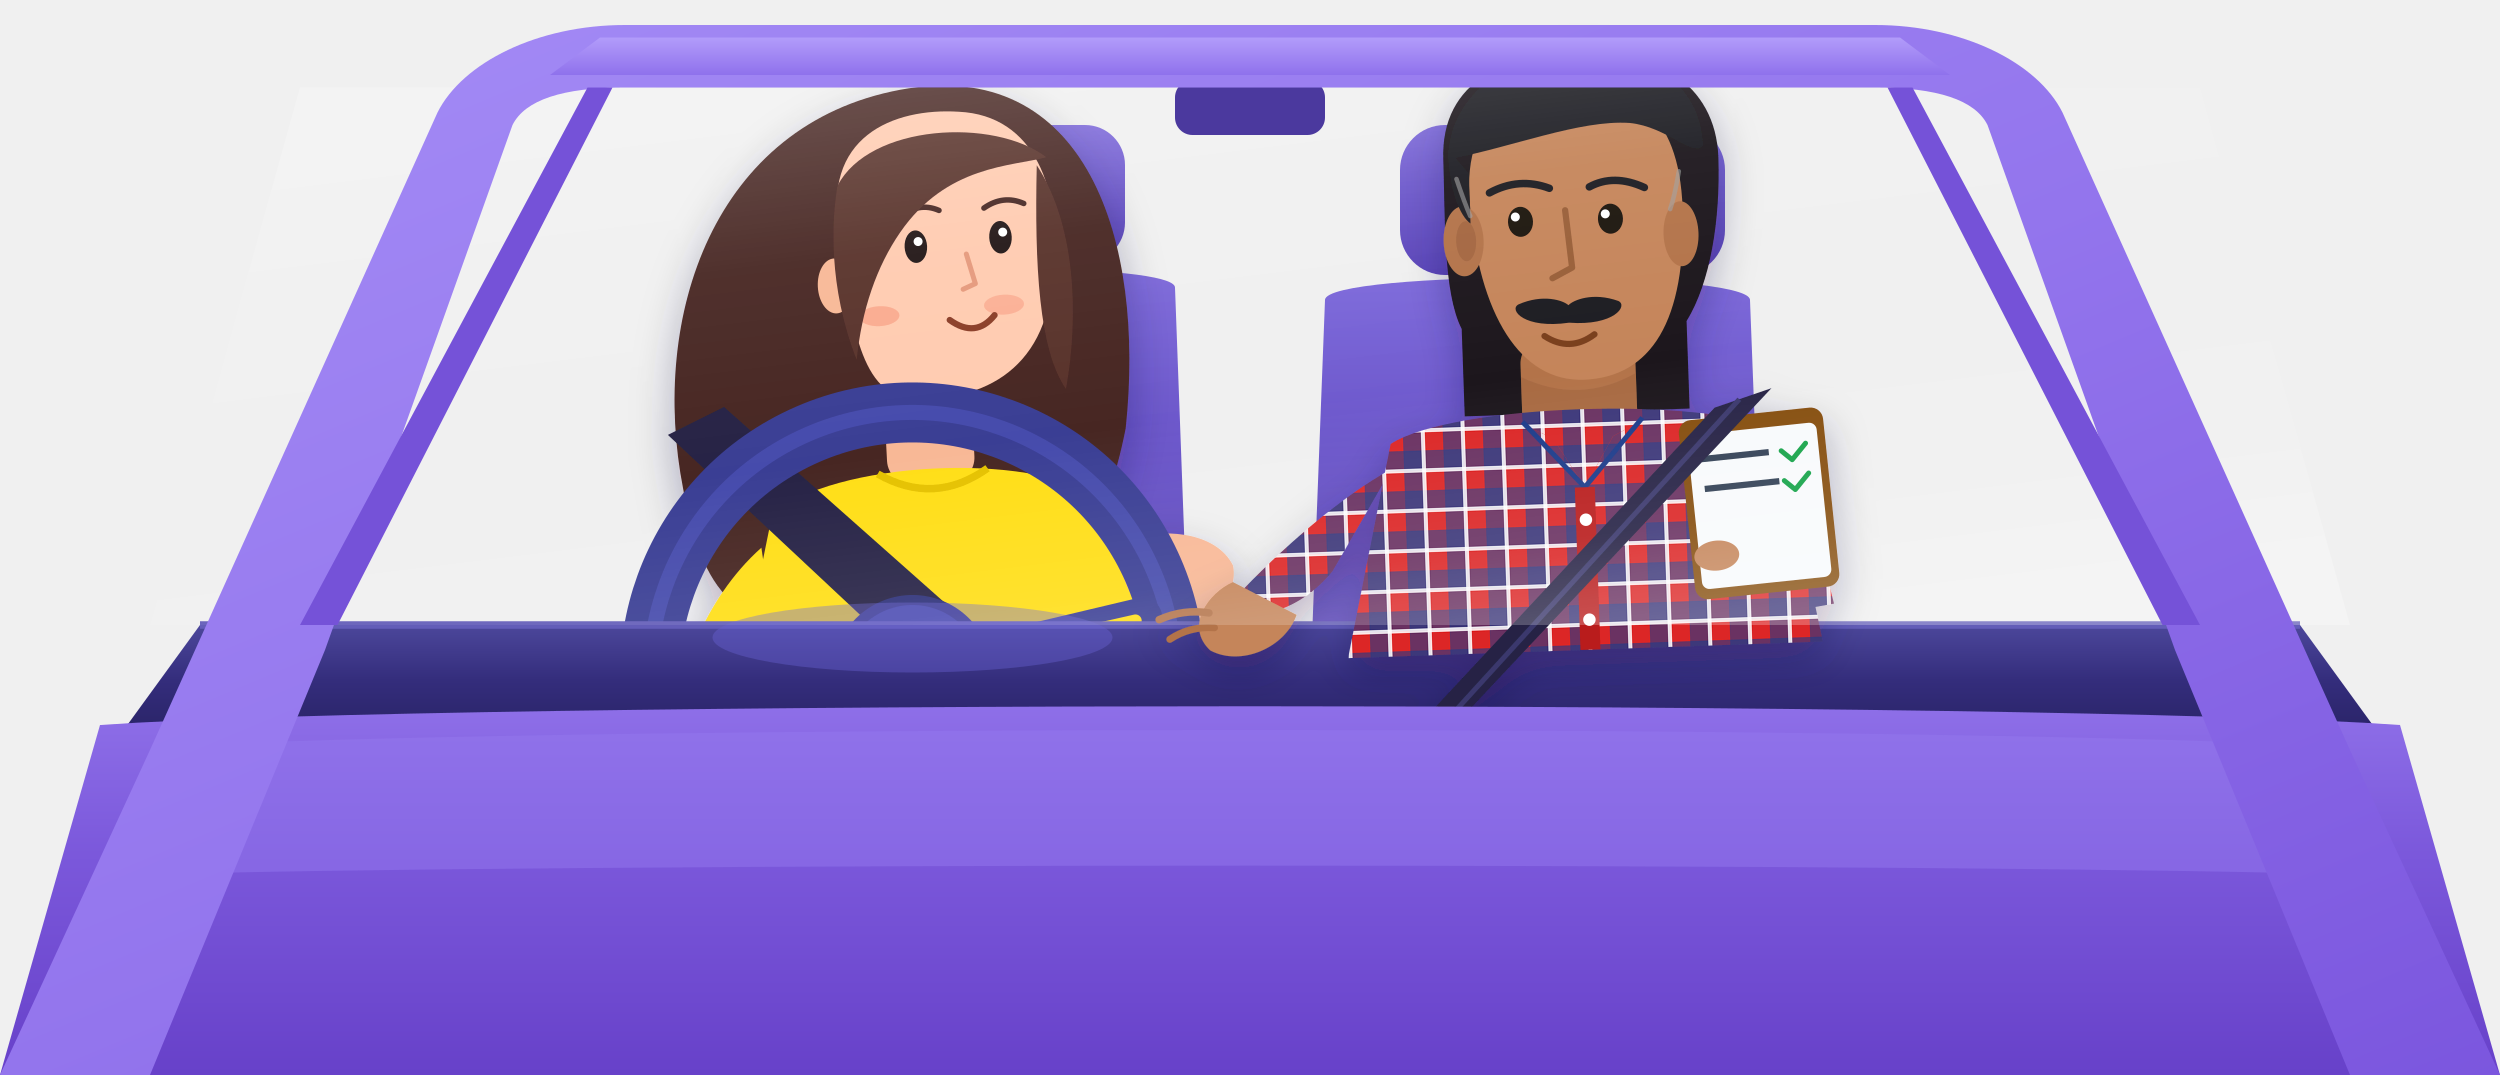
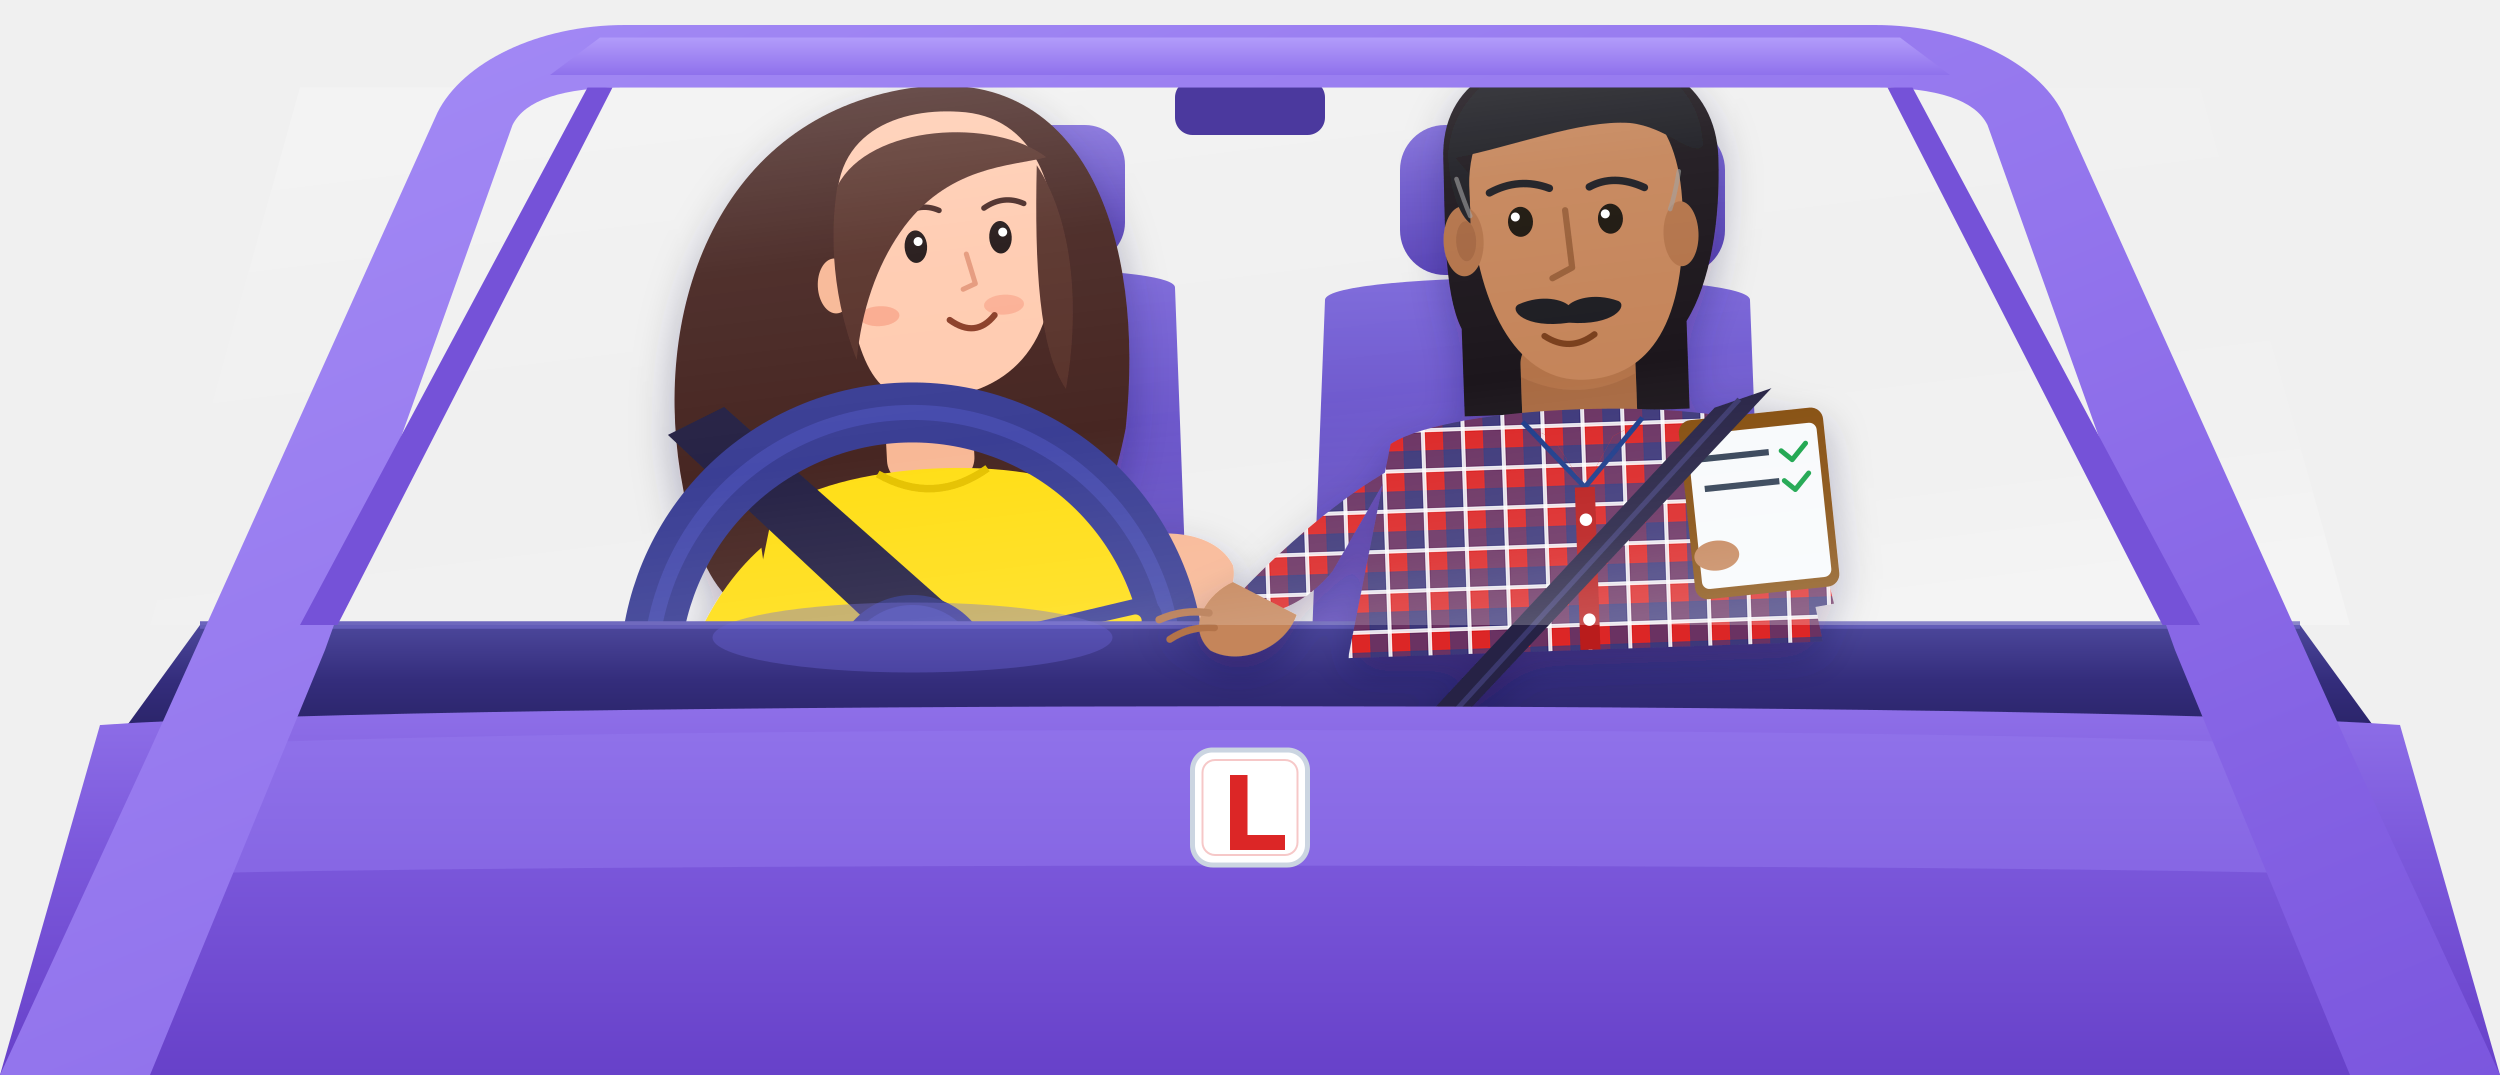
<svg xmlns="http://www.w3.org/2000/svg" viewBox="0 190 1000 430" width="1000" height="430" fill="none">
  <defs>
    <linearGradient id="c2Pillar" x1="0%" y1="0%" x2="100%" y2="100%">
      <stop offset="0%" stop-color="#A58DF6" />
      <stop offset="50%" stop-color="#9375ED" />
      <stop offset="100%" stop-color="#7B56DE" />
    </linearGradient>
    <linearGradient id="c2Roof" x1="0%" y1="0%" x2="0%" y2="100%">
      <stop offset="0%" stop-color="#B29CFA" />
      <stop offset="100%" stop-color="#8F71EC" />
    </linearGradient>
    <linearGradient id="c2Hood" x1="0%" y1="0%" x2="0%" y2="100%">
      <stop offset="0%" stop-color="#8E6FE8" />
      <stop offset="40%" stop-color="#7B58DB" />
      <stop offset="100%" stop-color="#6741C9" />
    </linearGradient>
    <linearGradient id="c2Dash" x1="0%" y1="0%" x2="0%" y2="100%">
      <stop offset="0%" stop-color="#4C479B" />
      <stop offset="40%" stop-color="#342D7C" />
      <stop offset="100%" stop-color="#241E5C" />
    </linearGradient>
    <linearGradient id="c2Seat" x1="0%" y1="0%" x2="0%" y2="100%">
      <stop offset="0%" stop-color="#7C68DA" />
      <stop offset="100%" stop-color="#5842B8" />
    </linearGradient>
    <linearGradient id="c2HudGlass" x1="0%" y1="0%" x2="100%" y2="100%">
      <stop offset="0%" stop-color="#FFFFFF" stop-opacity="0.85" />
      <stop offset="40%" stop-color="#EAE6FF" stop-opacity="0.70" />
      <stop offset="100%" stop-color="#D6CEF8" stop-opacity="0.55" />
    </linearGradient>
    <linearGradient id="c2WindshieldSheen" x1="20%" y1="0%" x2="70%" y2="100%">
      <stop offset="0%" stop-color="#FFFFFF" stop-opacity="0.22" />
      <stop offset="30%" stop-color="#FFFFFF" stop-opacity="0.05" />
      <stop offset="60%" stop-color="#FFFFFF" stop-opacity="0" />
      <stop offset="85%" stop-color="#FFFFFF" stop-opacity="0.10" />
      <stop offset="100%" stop-color="#FFFFFF" stop-opacity="0.25" />
    </linearGradient>
    <filter id="c2DriverShadow" x="-10%" y="-10%" width="120%" height="120%">
      <feDropShadow dx="0" dy="6" stdDeviation="8" flood-color="#1A1344" flood-opacity="0.3" />
    </filter>
    <filter id="c2HudShadow" x="-20%" y="-20%" width="140%" height="140%">
      <feDropShadow dx="0" dy="8" stdDeviation="12" flood-color="#201850" flood-opacity="0.25" />
    </filter>
    <pattern id="checkShirt" width="16" height="16" patternUnits="userSpaceOnUse">
      <rect width="16" height="16" fill="#DC2626" />
      <rect x="0" y="0" width="8" height="16" fill="#1E3A8A" opacity="0.6" />
      <rect x="0" y="0" width="16" height="8" fill="#1E3A8A" opacity="0.6" />
      <line x1="8" y1="0" x2="8" y2="16" stroke="#FFFFFF" stroke-width="1.6" opacity="0.85" />
      <line x1="0" y1="8" x2="16" y2="8" stroke="#FFFFFF" stroke-width="1.6" opacity="0.85" />
    </pattern>
  </defs>
  <g fill="url(#c2Seat)">
    <rect x="365" y="240" width="85" height="55" rx="16" />
    <rect x="395" y="290" width="25" height="20" fill="#4B399E" />
    <path d="M345 305 C345 295 470 295 470 305 L475 440 L340 440 Z" />
    <rect x="560" y="240" width="130" height="60" rx="18" />
    <rect x="612" y="295" width="26" height="20" fill="#4B399E" />
    <path d="M530 310 C530 298 700 298 700 310 L705 440 L525 440 Z" />
  </g>
  <g id="driver-turning" filter="url(#c2DriverShadow)" transform="rotate(-3 380 320)">
    <path d="M270 380 C260 310 290 235 365 225 C440 215 460 290 448 365 C438 405 418 435 402 435 C368 435 358 405 325 425 C295 445 275 425 270 380 Z" fill="#472621" />
    <rect x="352" y="338" width="35" height="45" rx="10" fill="#F8B896" />
    <ellipse cx="335" cy="302" rx="7" ry="11" fill="#F8B896" />
    <path d="M338 282 C332 242 362 232 388 235 C418 238 428 268 422 302 C418 342 388 352 362 348 C342 346 340 312 338 282 Z" fill="#FFCBB0" />
    <ellipse cx="352" cy="315" rx="8" ry="4" fill="#F79679" opacity="0.6" />
    <ellipse cx="402" cy="313" rx="8" ry="4" fill="#F79679" opacity="0.5" />
    <ellipse cx="368" cy="288" rx="4.5" ry="6.5" fill="#201515" />
    <circle cx="369" cy="286" r="1.8" fill="#FFFFFF" />
    <ellipse cx="402" cy="286" rx="4.5" ry="6.5" fill="#201515" />
    <circle cx="403" cy="284" r="1.8" fill="#FFFFFF" />
    <path d="M362 276 Q 370 270 378 274" stroke="#472621" stroke-width="2.2" stroke-linecap="round" fill="none" />
    <path d="M396 274 Q 404 269 412 273" stroke="#472621" stroke-width="2.2" stroke-linecap="round" fill="none" />
    <path d="M388 292 L 391 304 L 386 306" stroke="#E5997B" stroke-width="2" stroke-linecap="round" stroke-linejoin="round" fill="none" />
    <path d="M380 318 Q 390 326 398 317" stroke="#8A3D28" stroke-width="2.5" stroke-linecap="round" fill="none" />
    <path d="M338 262 C352 238 402 238 422 255 C408 258 382 256 362 282 C352 295 345 312 342 332 C332 302 335 275 338 262 Z" fill="#58312B" />
    <path d="M418 258 C432 282 432 318 425 348 C415 332 415 298 418 258 Z" fill="#58312B" />
    <path d="M305 392 C330 372 410 372 435 392 L 452 450 L 290 450 Z" fill="#FFDE17" />
    <path d="M348 378 Q 370 392 392 378" stroke="#E5C200" stroke-width="3" fill="none" />
    <polygon points="265,358 288,348 422 480 392,490" fill="#252445" />
    <path d="M300 405 C275 425 265 455 255 480 C265 490 290 480 305 460 Z" fill="#FFDE17" />
    <path d="M255 470 C250 478 254 495 268 502 C282 506 302 495 304 480 C300 468 275 462 255 470 Z" fill="#F8B896" />
    <path d="M420 405 C435 410 455 418 468 435 C458 445 438 442 422 428 Z" fill="#FFDE17" />
    <path d="M445 410 C440 418 446 438 458 444 C475 448 490 435 488 422 C482 408 460 405 445 410 Z" fill="#F8B896" />
  </g>
  <g id="steering-wheel-turning" transform="rotate(-25 365 460)">
    <circle cx="365" cy="460" r="105" stroke="#3A3E94" stroke-width="24" fill="none" />
    <circle cx="365" cy="460" r="105" stroke="#4F54BD" stroke-width="6" fill="none" opacity="0.6" />
    <circle cx="365" cy="460" r="32" fill="#2E317A" />
    <circle cx="365" cy="460" r="28" fill="#3D429F" />
    <path d="M272 478 L 335 465" stroke="#3A3E94" stroke-width="16" stroke-linecap="round" />
    <path d="M275 478 L 335 465" stroke="#FFDE17" stroke-width="5" stroke-linecap="round" />
    <path d="M458 478 L 395 465" stroke="#3A3E94" stroke-width="16" stroke-linecap="round" />
    <path d="M455 478 L 395 465" stroke="#FFDE17" stroke-width="5" stroke-linecap="round" />
    <path d="M365 492 L 365 565" stroke="#3A3E94" stroke-width="18" stroke-linecap="round" />
  </g>
  <g id="dash">
    <path d="M80 440 L 920 440 L 960 495 L 40 495 Z" fill="url(#c2Dash)" />
    <line x1="80" y1="440" x2="920" y2="440" stroke="#635DB8" stroke-width="3" />
    <ellipse cx="365" cy="445" rx="80" ry="14" fill="#6962D4" opacity="0.4" />
  </g>
  <g id="instructor-turning" filter="url(#c2DriverShadow)" transform="rotate(-2 630 330)">
    <path d="M580 252 C580 220 608 210 635 212 C665 210 690 225 690 255 C690 280 685 305 675 320 L675 355 L585 355 L585 320 C578 305 580 275 580 252 Z" fill="#1A181C" />
    <rect x="608" y="325" width="46" height="42" rx="10" fill="#B3734A" />
    <path d="M608 340 Q 631 352 654 340 L 654 365 L 608 365 Z" fill="#995E39" opacity="0.4" />
    <path d="M590 270 C588 230 614 225 632 225 C655 225 675 235 675 275 C675 320 660 342 633 342 C608 342 592 315 590 270 Z" fill="#C5855A" />
    <ellipse cx="587" cy="285" rx="8" ry="14" fill="#B3734A" />
    <ellipse cx="588" cy="285" rx="4" ry="8" fill="#995E39" opacity="0.6" />
    <ellipse cx="674" cy="285" rx="7" ry="13" fill="#B3734A" />
    <path d="M582 252 C583 225 610 210 635 210 C662 210 684 225 684 250 C680 255 670 242 655 240 C635 238 608 248 582 252 Z" fill="#1F1D22" />
    <path d="M582 248 C582 265 586 275 590 278 L590 258 Z" fill="#1F1D22" />
    <path d="M585 260 Q 588 270 590 275" stroke="#9E9E9E" stroke-width="1.8" stroke-linecap="round" opacity="0.6" />
    <path d="M674 260 Q 672 270 670 275" stroke="#9E9E9E" stroke-width="1.8" stroke-linecap="round" opacity="0.6" />
    <path d="M598 266 Q 610 260 622 265" stroke="#1F1D22" stroke-width="3" stroke-linecap="round" fill="none" />
    <path d="M638 265 Q 648 260 660 266" stroke="#1F1D22" stroke-width="3" stroke-linecap="round" fill="none" />
    <ellipse cx="610" cy="278" rx="5" ry="6" fill="#1B130E" />
    <circle cx="608" cy="276" r="1.8" fill="#FFFFFF" />
    <ellipse cx="646" cy="278" rx="5" ry="6" fill="#1B130E" />
    <circle cx="644" cy="276" r="1.8" fill="#FFFFFF" />
    <path d="M628 274 L 630 297 L 622 301" stroke="#995E39" stroke-width="2.5" stroke-linecap="round" stroke-linejoin="round" fill="none" />
    <path d="M608 311 C618 307 626 310 628 312 C630 310 638 307 648 311 C652 313 646 321 628 319 C610 321 604 313 608 311 Z" fill="#1F1D22" />
    <path d="M618 324 Q 628 331 638 324" stroke="#7A3F1F" stroke-width="2.5" stroke-linecap="round" fill="none" />
    <g id="instructor-shirt-turning">
      <path d="M555 365 C580 350 680 350 710 365 L 725 450 L 535 450 Z" fill="url(#checkShirt)" />
      <polygon points="610,360 632,385 620,365" fill="#DC2626" />
      <polygon points="610,360 632,385 620,365" fill="url(#checkShirt)" />
      <polygon points="654,360 632,385 644,365" fill="#DC2626" />
      <polygon points="654,360 632,385 644,365" fill="url(#checkShirt)" />
      <path d="M608 358 L 632 385 L 656 358" stroke="#1E3A8A" stroke-width="2" fill="none" />
      <line x1="632" y1="385" x2="632" y2="450" stroke="#B91C1C" stroke-width="8" />
      <circle cx="632" cy="398" r="2.5" fill="#FFFFFF" />
      <circle cx="632" cy="418" r="2.5" fill="#FFFFFF" />
      <circle cx="632" cy="438" r="2.5" fill="#FFFFFF" />
      <path d="M555 375 C535 385 510 405 490 425 C495 435 515 432 530 415 Z" fill="url(#checkShirt)" />
      <path d="M490 418 C480 422 470 435 480 445 C492 452 510 445 515 432 Z" fill="#C5855A" />
      <path d="M480 430 Q 470 428 460 432" stroke="#B3734A" stroke-width="3" stroke-linecap="round" />
      <path d="M482 436 Q 472 435 464 440" stroke="#B3734A" stroke-width="2.8" stroke-linecap="round" />
      <path d="M700 375 C715 390 725 410 730 435 L 695 440 Z" fill="url(#checkShirt)" />
      <g transform="translate(670, 360) rotate(-4)">
        <rect x="0" y="0" width="58" height="72" rx="5" fill="#854D0E" />
        <rect x="3" y="6" width="52" height="62" rx="3" fill="#F8FAFC" />
        <line x1="8" y1="16" x2="35" y2="16" stroke="#334155" stroke-width="2.5" />
        <path d="M40 16 L 44 20 L 50 14" stroke="#16A34A" stroke-width="2" stroke-linecap="round" stroke-linejoin="round" fill="none" />
        <line x1="8" y1="28" x2="38" y2="28" stroke="#334155" stroke-width="2.5" />
        <path d="M40 28 L 44 32 L 50 26" stroke="#16A34A" stroke-width="2" stroke-linecap="round" stroke-linejoin="round" fill="none" />
        <ellipse cx="10" cy="55" rx="9" ry="6" fill="#C5855A" />
      </g>
    </g>
    <polygon points="685,355 708,348 575,480 550,490" fill="#252445" />
    <line x1="695" y1="352" x2="565" y2="485" stroke="#3A386D" stroke-width="2" />
  </g>
  <g id="outer-frame">
    <polygon points="120,225 880,225 940,440 60,440" fill="url(#c2WindshieldSheen)" />
    <rect x="470" y="222" width="60" height="22" rx="7" fill="#4B399E" />
    <rect x="495" y="208" width="10" height="15" fill="#3A2D7C" />
    <path d="M40 480 C180 470 820 470 960 480 L 1000 620 L 0 620 Z" fill="url(#c2Hood)" />
    <path d="M80 488 C240 480 760 480 920 488 L 945 540 C800 535 200 535 55 540 Z" fill="#9377EE" opacity="0.5" />
+     <g id="learner-l-sticker">
+       <rect x="477" y="490" width="46" height="46" rx="8" fill="#FFFFFF" stroke="#CBD5E1" stroke-width="2" />
+       <rect x="479" y="492" width="42" height="42" rx="6" fill="#FFFFFF" />
+       <rect x="481" y="494" width="38" height="38" rx="5" fill="#FFFFFF" stroke="#DC2626" stroke-width="0.8" stroke-opacity="0.25" />
+       <path d="M492 500 L 499 500 L 499 524 L 514 524 L 514 530 L 492 530 Z" fill="#DC2626" />
+     </g>
    <path d="M0 620 L 60 490 L 175 235 C185 215 215 200 250 200 L 750 200 C785 200 815 215 825 235 L 940 490 L 1000 620 L 940 620 L 870 450 L 795 240 C790 230 775 225 750 225 L 250 225 C225 225 210 230 205 240 L 130 450 L 60 620 Z" fill="url(#c2Pillar)" />
    <path d="M220 220 L 780 220 L 760 205 L 240 205 Z" fill="url(#c2Roof)" />
    <polygon points="120,440 135,440 245,225 235,225" fill="#7552D8" />
    <polygon points="880,440 865,440 755,225 765,225" fill="#7552D8" />
  </g>
</svg>
